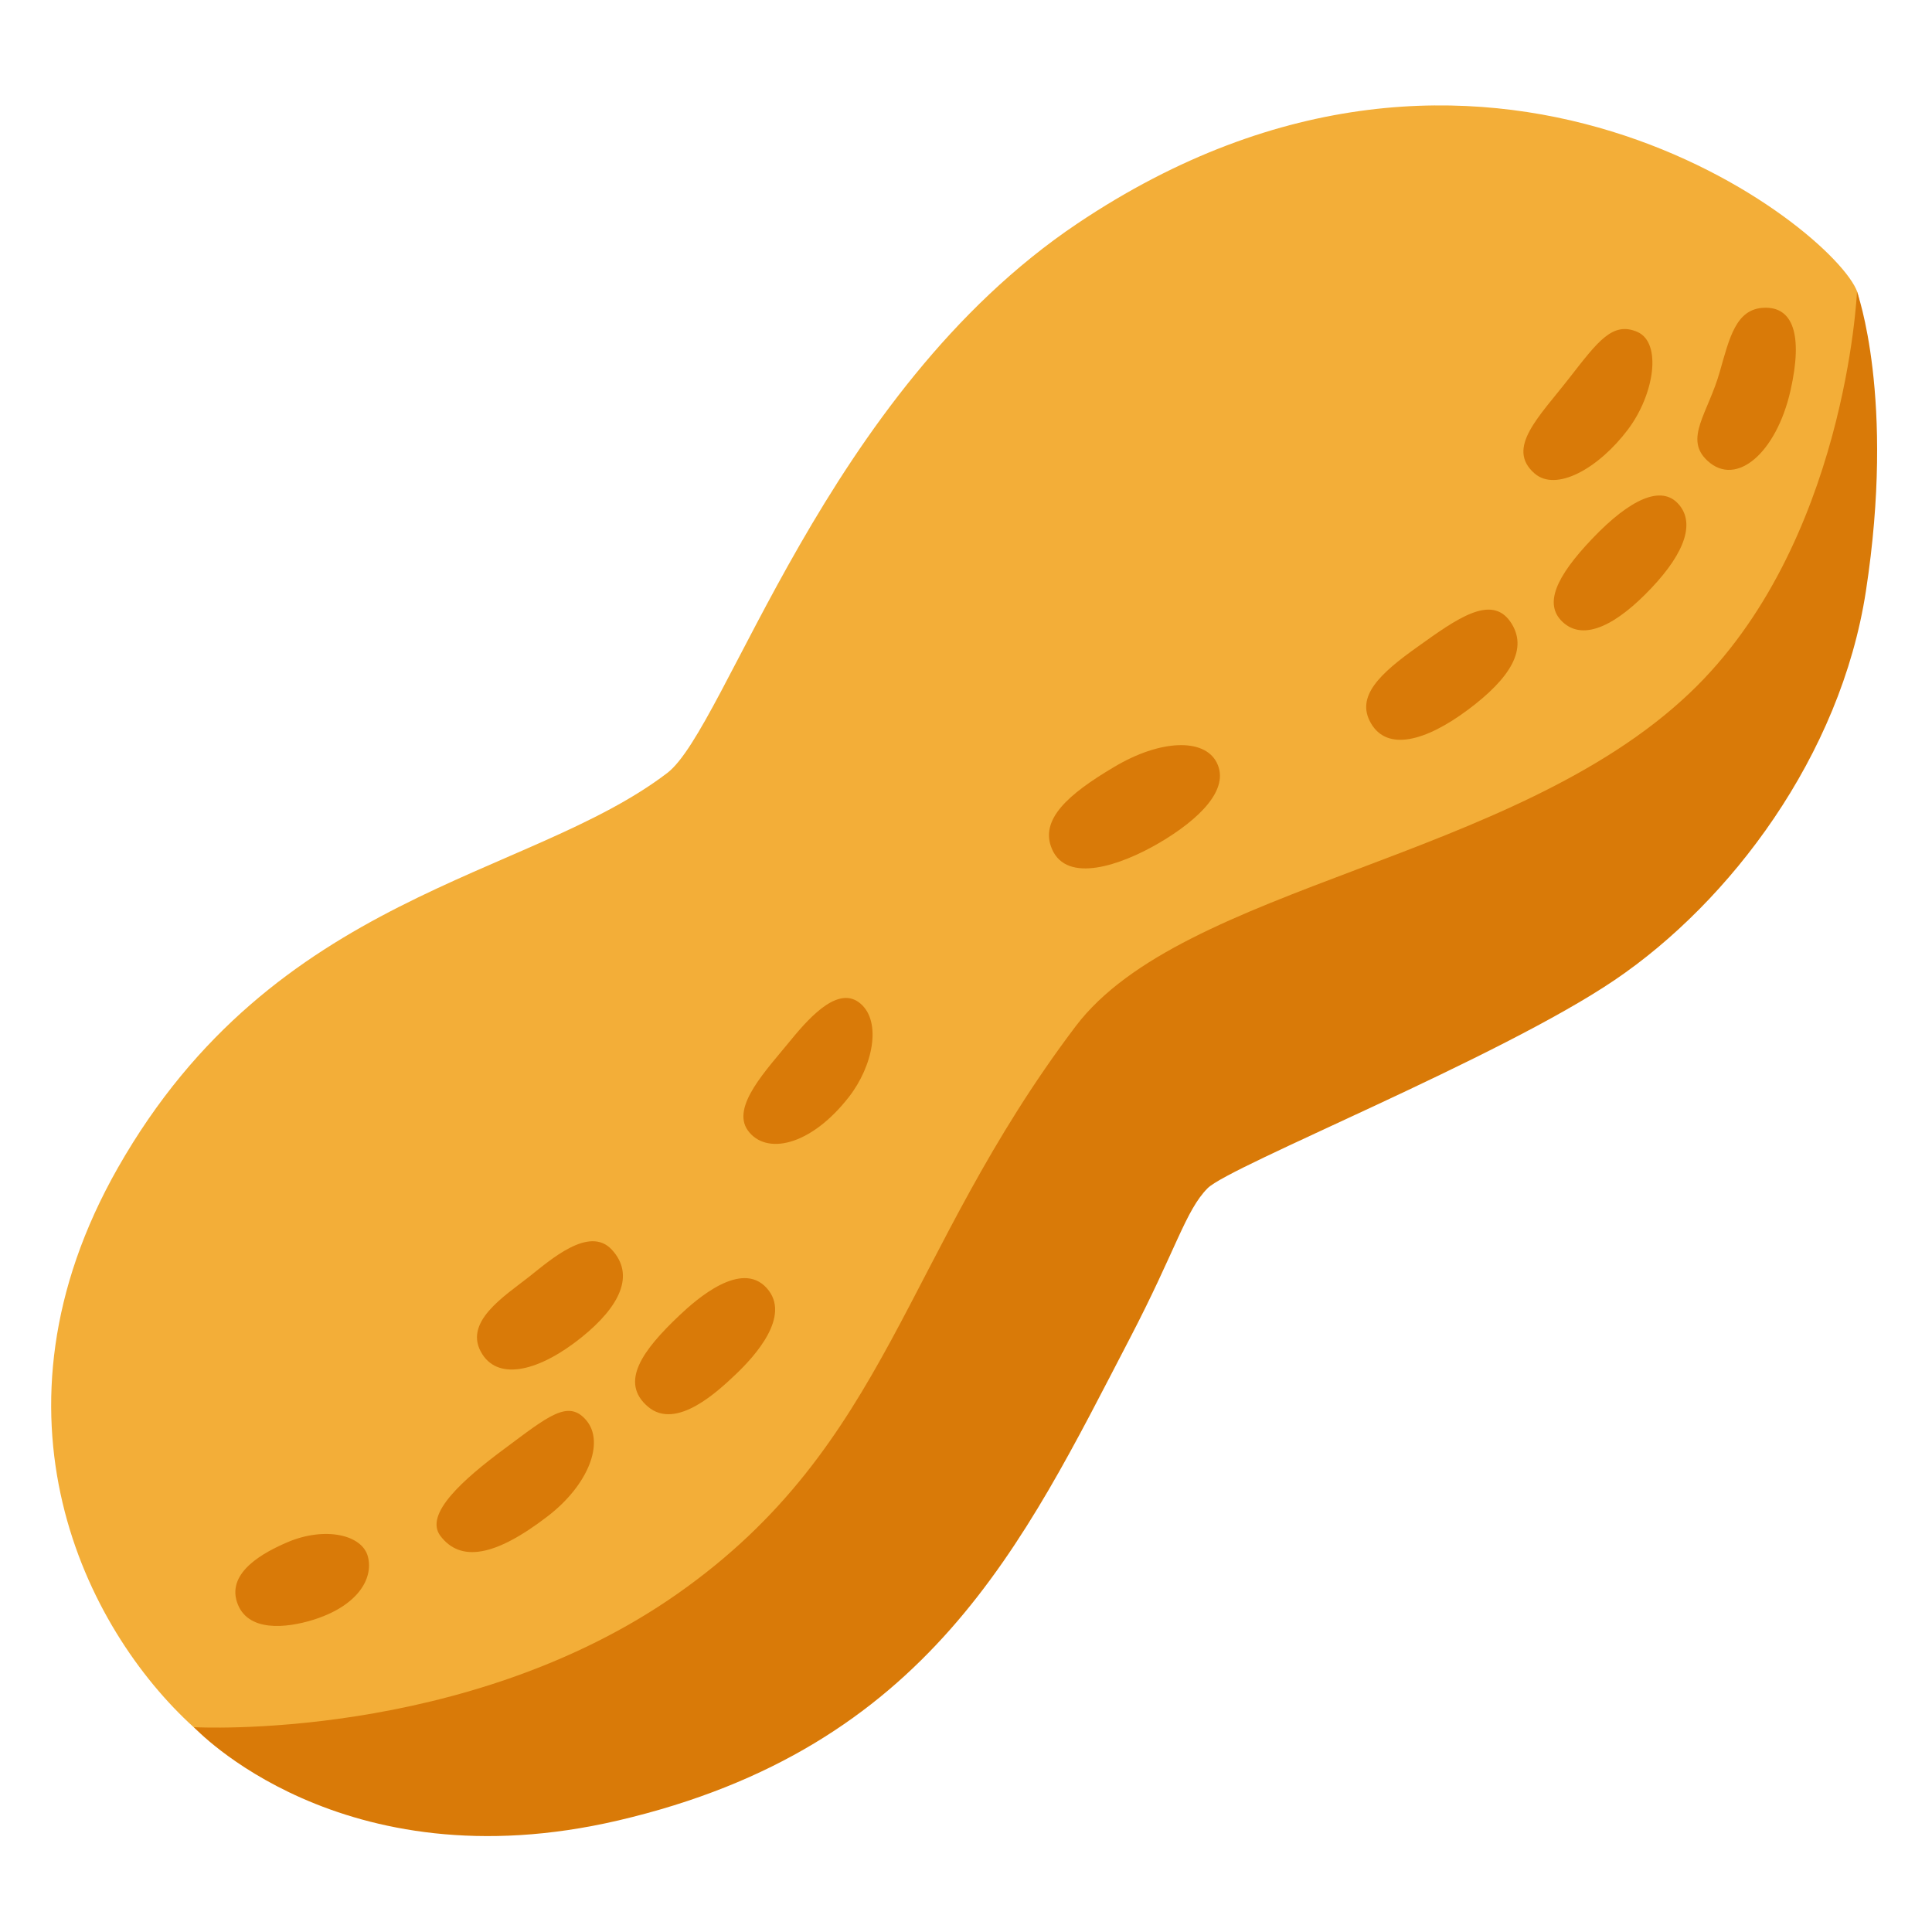
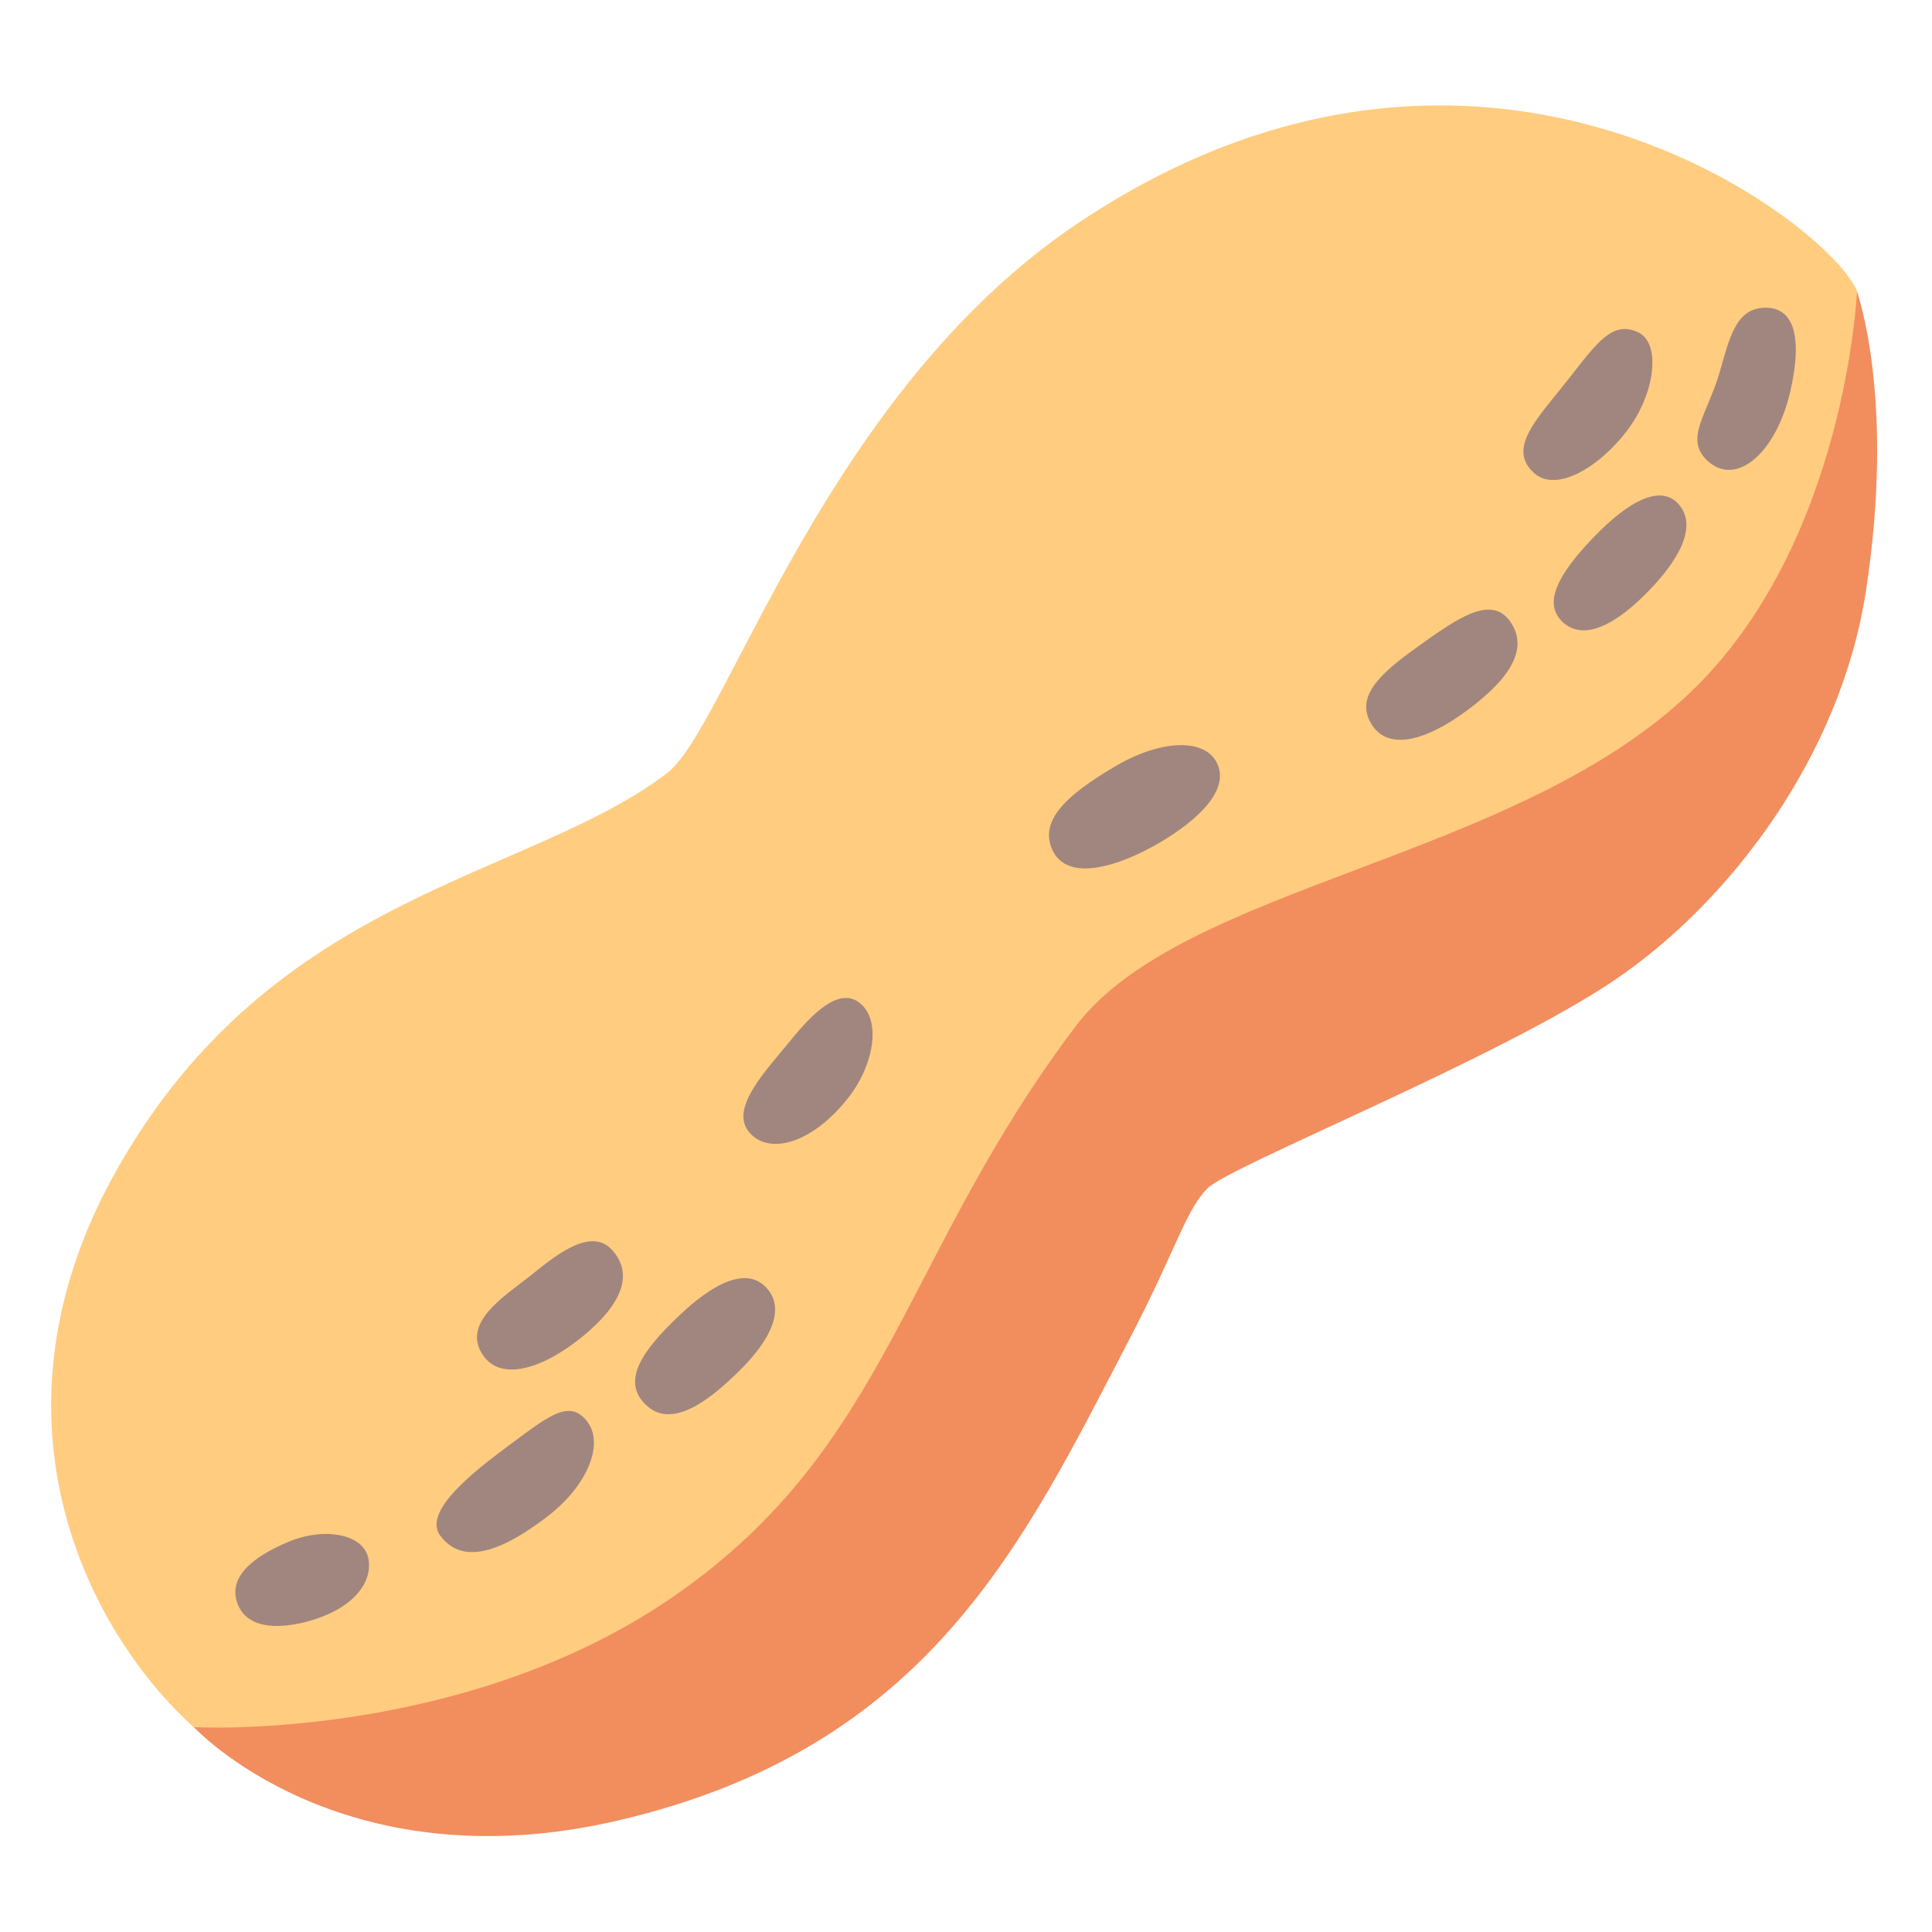
- <svg xmlns="http://www.w3.org/2000/svg" version="1.1" id="Layer_3" x="0px" y="0px" viewBox="0 0 128 128" style="enable-background:new 0 0 128 128;" xml:space="preserve">
-   <defs id="defs14694" />
-   <path style="fill:#F3AE38;" d="M71.38,14.81c-16.74,11.23-23.25,33.4-27.17,36.4c-9.22,7.04-26,7.88-36.4,26.16  c-9.27,16.3-2.18,30.53,5.03,37.07s21.64,1.51,21.64,1.51s23.65-13.75,23.65-15.09S74.4,75.52,81.95,67.81s37.07-22.14,37.07-22.14  s5.3-22.8,4.03-26.33C121.53,15.14,98.38-3.31,71.38,14.81z" id="path14661" />
-   <path style="fill:#D97A08;" d="M71.26,68C59.81,83.16,58.94,95.72,44.9,105.58s-32.05,8.85-32.05,8.85s9.69,10.48,28.11,6.18  c20.58-4.81,26.83-18.36,33.88-31.91c3.08-5.91,3.7-8.5,5.17-9.98c1.48-1.48,19.34-8.62,26.98-13.8s14.95-14.83,16.63-25.75  c1.97-12.81-0.59-19.84-0.59-19.84s-0.73,16.78-11.11,26.61C100.22,57.04,78.36,58.62,71.26,68z" id="path14663" />
-   <path style="fill:#D97A08;" d="M15.7,106.14c0.66,2.02,3.27,1.73,5.04,1.18c2.9-0.9,4.01-2.68,3.64-4.17s-2.87-2.02-5.32-0.98  C17.49,102.84,15.05,104.14,15.7,106.14z" id="path14671" />
-   <path style="fill:#D97A08;" d="M29.18,101.76c1.33,1.75,3.61,1.38,7.1-1.3c2.71-2.08,3.78-4.89,2.58-6.34  c-1.2-1.45-2.54-0.29-5.46,1.88C30.69,98.01,28.08,100.32,29.18,101.76z" id="path14673" />
-   <path style="fill:#D97A08;" d="M31.96,89.73c1.14,1.77,3.82,1.08,6.56-1.12c2.55-2.05,3.57-4.14,2.01-5.82  c-1.49-1.61-4.07,0.69-5.44,1.77C33.42,85.88,30.6,87.62,31.96,89.73z" id="path14675" />
-   <path style="fill:#D97A08;" d="M45.01,87.15c-2.44,2.31-3.98,4.42-2.09,6.04c1.89,1.62,4.7-1.07,5.86-2.17  c1.16-1.11,3.7-3.83,2.01-5.69C49.11,83.48,46.17,86.05,45.01,87.15z" id="path14677" />
-   <path style="fill:#D97A08;" d="M52.41,68.89c-1.61,1.98-4,4.43-2.86,6.01c1.19,1.64,4.13,1.06,6.69-2.22  c1.61-2.07,2.17-4.98,0.78-6.18C55.64,65.3,53.83,67.15,52.41,68.89z" id="path14679" />
-   <path style="fill:#D97A08;" d="M69.7,56.26c0.99,2.28,4.51,1.1,7.11-0.42c2.6-1.53,4.71-3.54,3.8-5.32  c-0.83-1.63-3.74-1.53-6.79,0.29C70.76,52.62,68.85,54.31,69.7,56.26z" id="path14681" />
-   <path style="fill:#D97A08;" d="M90.83,47.92c1.07,1.85,3.59,1.22,6.43-0.9c2.79-2.08,4.05-4.06,2.79-5.85  c-1.27-1.79-3.52-0.19-6.1,1.66C91.44,44.61,89.79,46.14,90.83,47.92z" id="path14683" />
-   <path style="fill:#D97A08;" d="M103.52,41.2c1.44,1.36,3.67,0.11,5.88-2.23c2.32-2.45,2.89-4.4,1.78-5.6c-1.1-1.2-3.1-0.4-5.7,2.33  C103.07,38.23,102.28,40.03,103.52,41.2z" id="path14685" />
-   <path style="fill:#D97A08;" d="M103.99,25.02c-2.03,2.61-4.24,4.66-2.33,6.34c1.43,1.26,4.25-0.32,6.2-2.91  c1.75-2.33,2.26-5.74,0.62-6.46C106.84,21.28,105.87,22.61,103.99,25.02z" id="path14687" />
-   <path style="fill:#D97A08;" d="M113.94,24.63c-0.78,2.76-2.41,4.45-0.8,5.91c1.9,1.74,4.54-0.53,5.48-4.64  c0.86-3.79,0.13-5.58-1.74-5.51C115.01,20.45,114.58,22.39,113.94,24.63z" id="path14689" />
+ <svg xmlns="http://www.w3.org/2000/svg" width="100%" height="100%" viewBox="0 0 128 128" version="1.1" xml:space="preserve" style="fill-rule:evenodd;clip-rule:evenodd;stroke-linejoin:round;stroke-miterlimit:2;">
+   <path id="path14661" d="M71.38,14.81C54.64,26.04 48.13,48.21 44.21,51.21C34.99,58.25 18.21,59.09 7.81,77.37C-1.46,93.67 5.63,107.9 12.84,114.44C20.05,120.98 34.48,115.95 34.48,115.95C34.48,115.95 58.13,102.2 58.13,100.86C58.13,99.52 74.4,75.52 81.95,67.81C89.5,60.1 119.02,45.67 119.02,45.67C119.02,45.67 124.32,22.87 123.05,19.34C121.53,15.14 98.38,-3.31 71.38,14.81Z" style="fill:rgb(255,204,128);fill-rule:nonzero;" />
+   <path id="path14663" d="M71.26,68C59.81,83.16 58.94,95.72 44.9,105.58C30.86,115.44 12.85,114.43 12.85,114.43C12.85,114.43 22.54,124.91 40.96,120.61C61.54,115.8 67.79,102.25 74.84,88.7C77.92,82.79 78.54,80.2 80.01,78.72C81.49,77.24 99.35,70.1 106.99,64.92C114.63,59.74 121.94,50.09 123.62,39.17C125.59,26.36 123.03,19.33 123.03,19.33C123.03,19.33 122.3,36.11 111.92,45.94C100.22,57.04 78.36,58.62 71.26,68Z" style="fill:rgb(242,141,94);fill-rule:nonzero;" />
+   <path id="path14671" d="M15.7,106.14C16.36,108.16 18.97,107.87 20.74,107.32C23.64,106.42 24.75,104.64 24.38,103.15C24.01,101.66 21.51,101.13 19.06,102.17C17.49,102.84 15.05,104.14 15.7,106.14Z" style="fill:rgb(161,134,127);fill-rule:nonzero;" />
+   <path id="path14673" d="M29.18,101.76C30.51,103.51 32.79,103.14 36.28,100.46C38.99,98.38 40.06,95.57 38.86,94.12C37.66,92.67 36.32,93.83 33.4,96C30.69,98.01 28.08,100.32 29.18,101.76Z" style="fill:rgb(161,134,127);fill-rule:nonzero;" />
+   <path id="path14675" d="M31.96,89.73C33.1,91.5 35.78,90.81 38.52,88.61C41.07,86.56 42.09,84.47 40.53,82.79C39.04,81.18 36.46,83.48 35.09,84.56C33.42,85.88 30.6,87.62 31.96,89.73Z" style="fill:rgb(161,134,127);fill-rule:nonzero;" />
+   <path id="path14677" d="M45.01,87.15C42.57,89.46 41.03,91.57 42.92,93.19C44.81,94.81 47.62,92.12 48.78,91.02C49.94,89.91 52.48,87.19 50.79,85.33C49.11,83.48 46.17,86.05 45.01,87.15Z" style="fill:rgb(161,134,127);fill-rule:nonzero;" />
+   <path id="path14679" d="M52.41,68.89C50.8,70.87 48.41,73.32 49.55,74.9C50.74,76.54 53.68,75.96 56.24,72.68C57.85,70.61 58.41,67.7 57.02,66.5C55.64,65.3 53.83,67.15 52.41,68.89Z" style="fill:rgb(161,134,127);fill-rule:nonzero;" />
+   <path id="path14681" d="M69.7,56.26C70.69,58.54 74.21,57.36 76.81,55.84C79.41,54.31 81.52,52.3 80.61,50.52C79.78,48.89 76.87,48.99 73.82,50.81C70.76,52.62 68.85,54.31 69.7,56.26Z" style="fill:rgb(161,134,127);fill-rule:nonzero;" />
+   <path id="path14683" d="M90.83,47.92C91.9,49.77 94.42,49.14 97.26,47.02C100.05,44.94 101.31,42.96 100.05,41.17C98.78,39.38 96.53,40.98 93.95,42.83C91.44,44.61 89.79,46.14 90.83,47.92Z" style="fill:rgb(161,134,127);fill-rule:nonzero;" />
+   <path id="path14685" d="M103.52,41.2C104.96,42.56 107.19,41.31 109.4,38.97C111.72,36.52 112.29,34.57 111.18,33.37C110.08,32.17 108.08,32.97 105.48,35.7C103.07,38.23 102.28,40.03 103.52,41.2Z" style="fill:rgb(161,134,127);fill-rule:nonzero;" />
+   <path id="path14687" d="M103.99,25.02C101.96,27.63 99.75,29.68 101.66,31.36C103.09,32.62 105.91,31.04 107.86,28.45C109.61,26.12 110.12,22.71 108.48,21.99C106.84,21.28 105.87,22.61 103.99,25.02Z" style="fill:rgb(161,134,127);fill-rule:nonzero;" />
+   <path id="path14689" d="M113.94,24.63C113.16,27.39 111.53,29.08 113.14,30.54C115.04,32.28 117.68,30.01 118.62,25.9C119.48,22.11 118.75,20.32 116.88,20.39C115.01,20.45 114.58,22.39 113.94,24.63Z" style="fill:rgb(161,134,127);fill-rule:nonzero;" />
</svg>
